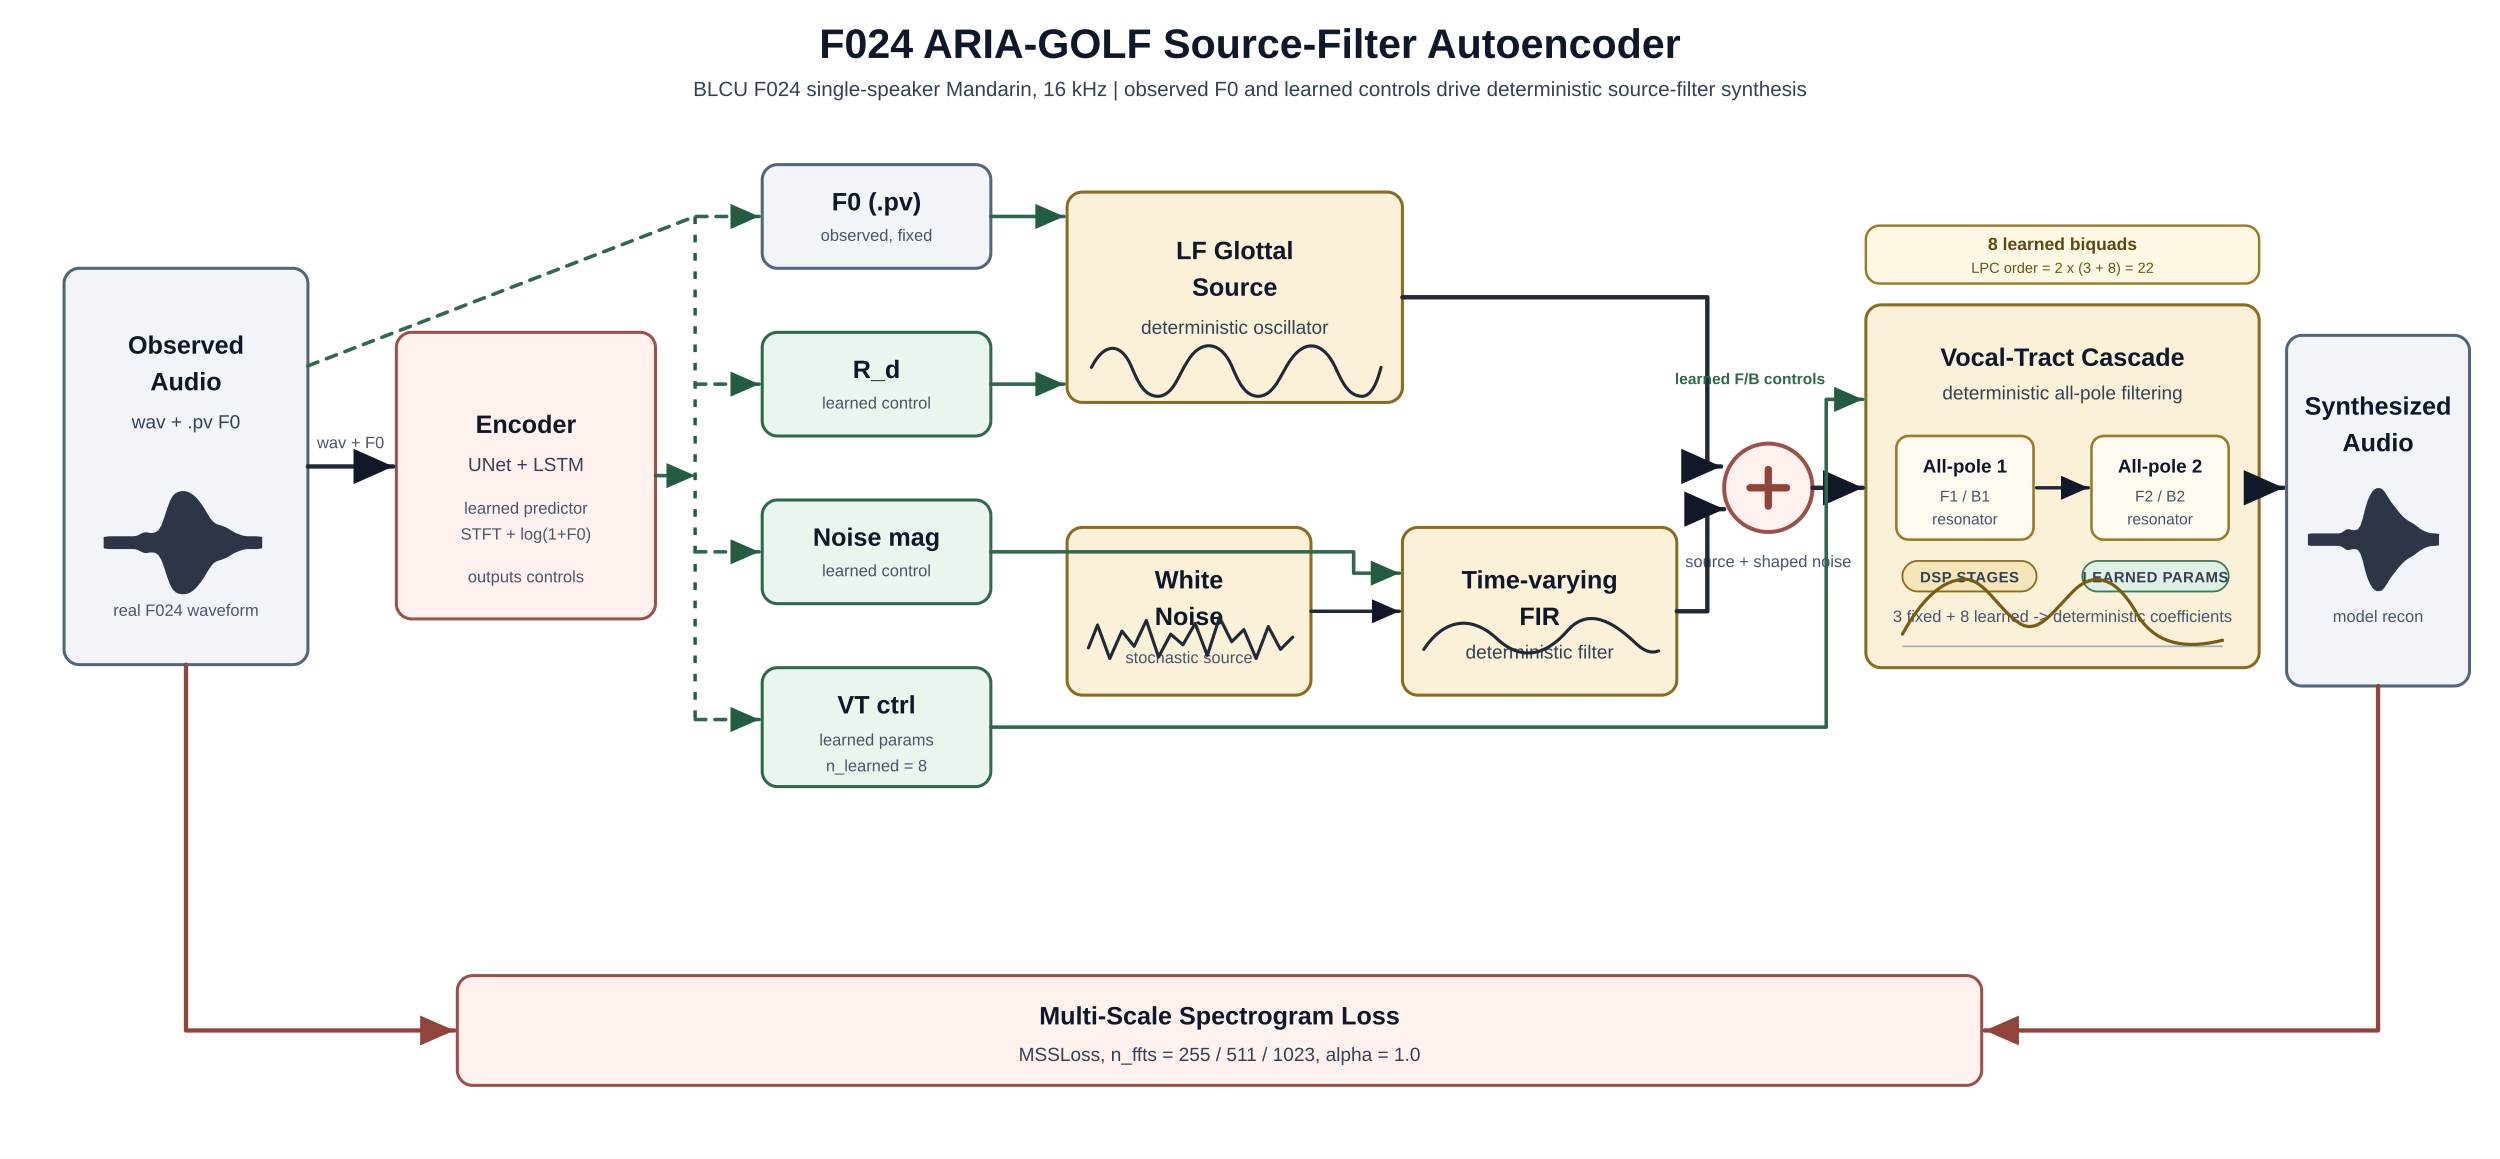
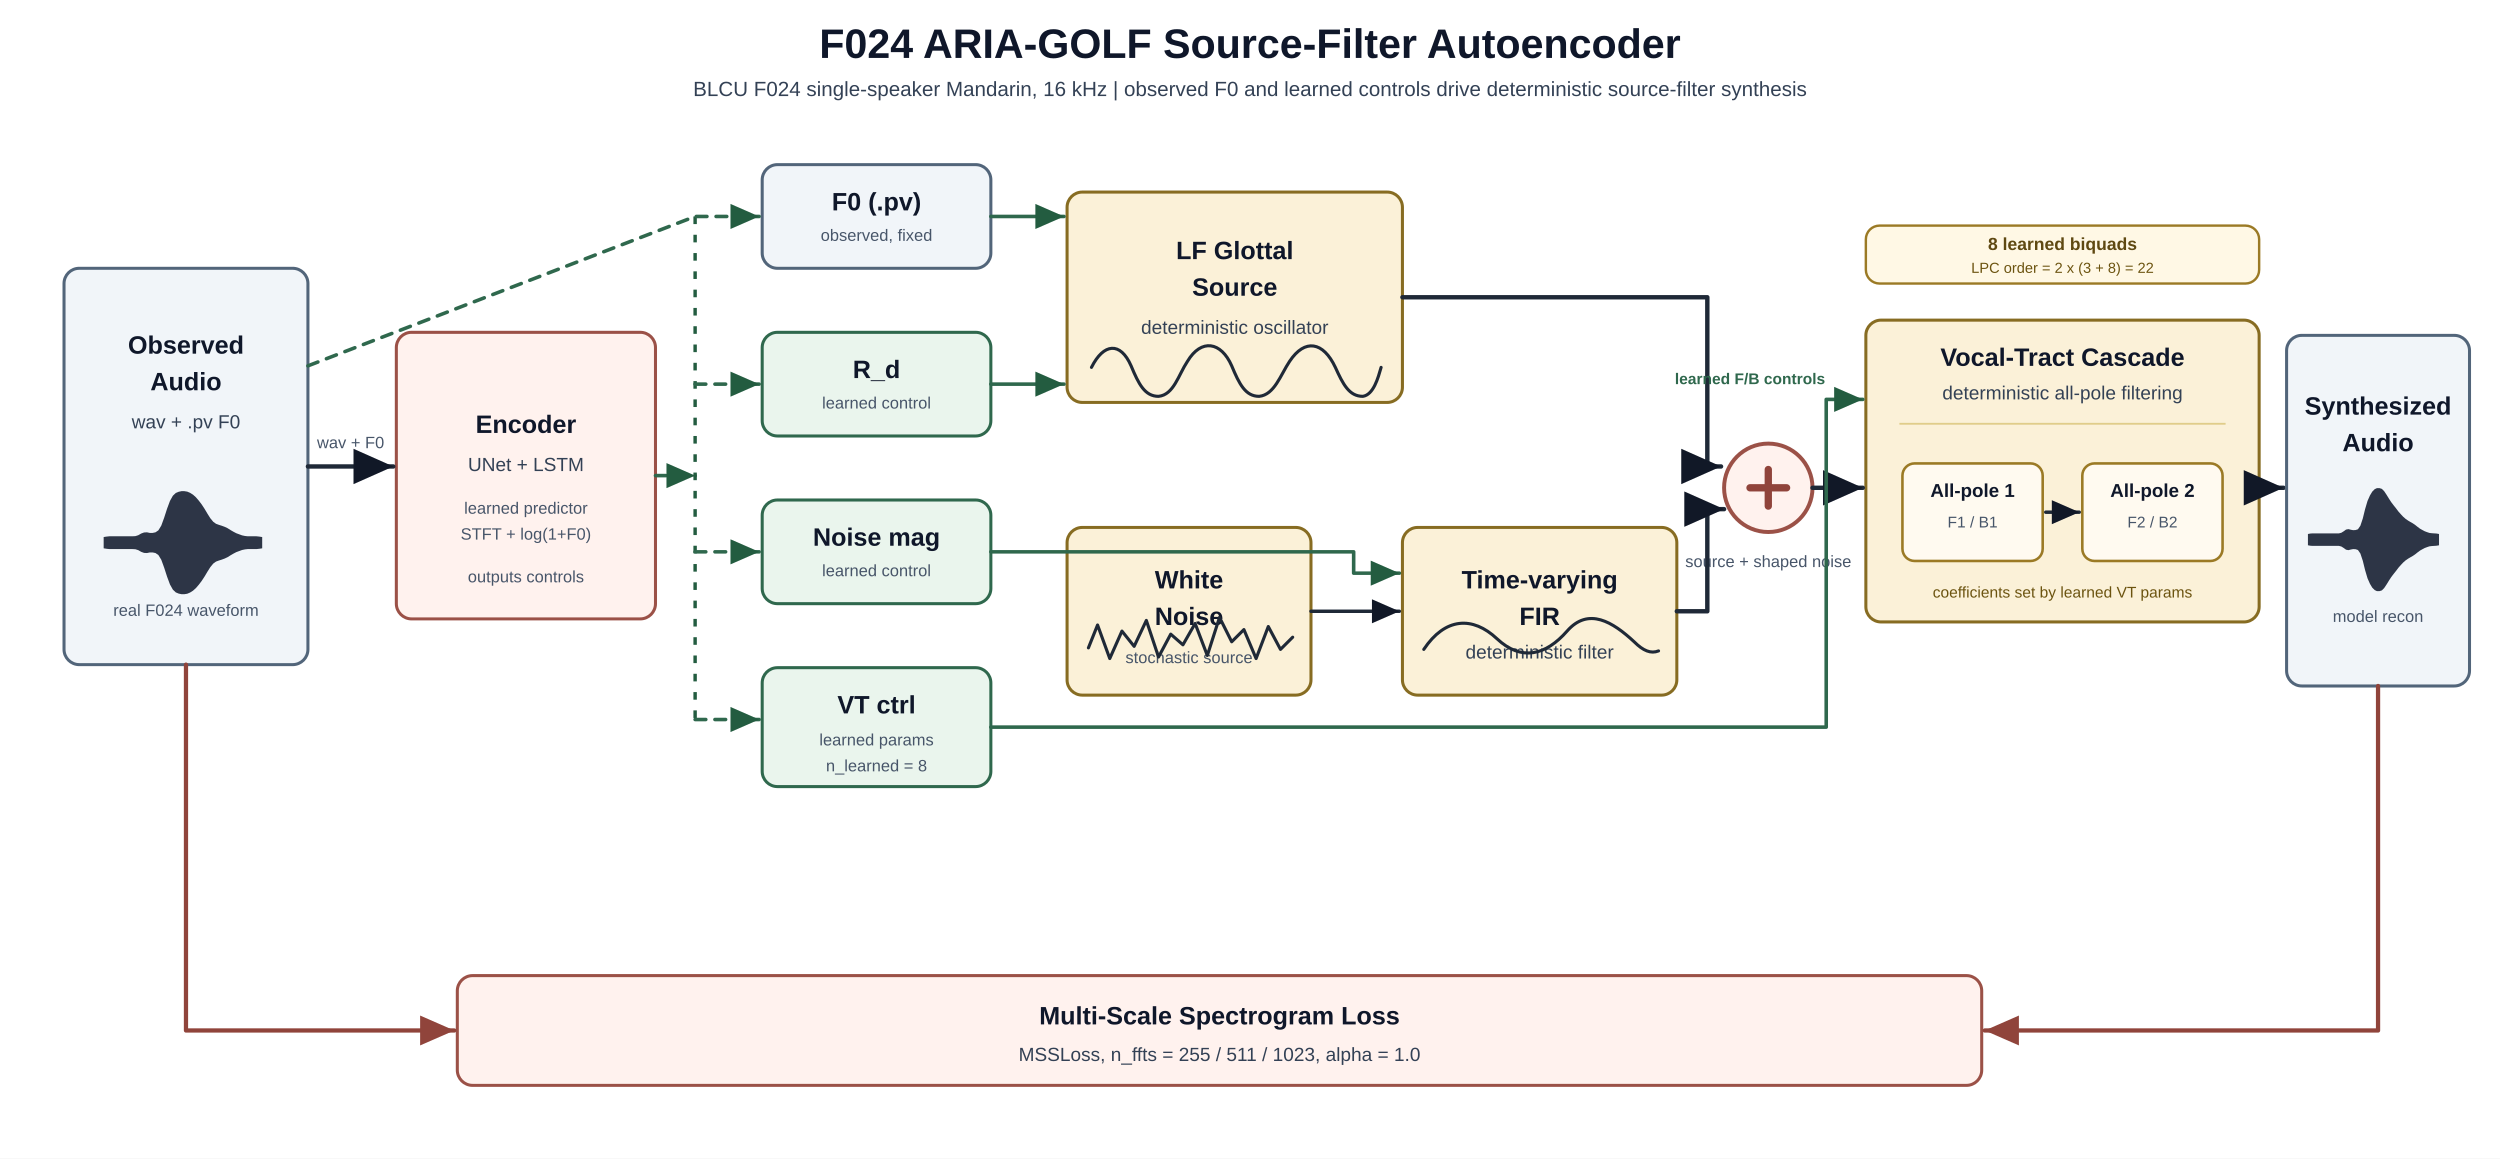
<svg xmlns="http://www.w3.org/2000/svg" viewBox="0 0 1640 760" role="img" aria-labelledby="aria-flow-title aria-flow-desc" preserveAspectRatio="xMidYMid meet" class="architecture-diagram">
  <defs>
    <style>
      text { font-family: "Avenir Next", "Helvetica Neue", Arial, sans-serif; fill: #111827; letter-spacing: 0; text-rendering: geometricPrecision; }
      .title { font-size: 27px; font-weight: 600; fill: #0f172a; }
      .subtitle { font-size: 13.5px; font-weight: 500; fill: #334155; }
      .label { font-size: 16.5px; font-weight: 600; fill: #0f172a; }
      .small { font-size: 12.5px; font-weight: 500; fill: #334155; }
      .tiny { font-size: 10.8px; font-weight: 500; fill: #475569; }
      .box { stroke-width: 2; rx: 10; }
      .signal { fill: #f1f5f9; stroke: #52657a; }
      .neural { fill: #fff2ee; stroke: #9b5147; }
      .dsp { fill: #fbf1d8; stroke: #876c22; }
      .control { fill: #eaf5ed; stroke: #2f684d; }
      .observed { fill: #f1f5f9; stroke: #52657a; }
      .sum { fill: #fff2ee; stroke: #9b5147; }
      .loss { fill: #fff2ee; stroke: #9b5147; }
      .innerDsp { fill: #fffaf0; stroke: #9b7a25; stroke-width: 1.7; }
      .innerControl { fill: #f2fbf4; stroke: #3f7a5b; stroke-width: 1.5; }
      .stageLabel { font-size: 12.3px; font-weight: 600; fill: #0f172a; }
      .stageTiny { font-size: 10.2px; font-weight: 500; fill: #475569; }
-       .chipLearned { fill: #dff0e4; stroke: #3f7a5b; stroke-width: 1.2; }
-       .chipDsp { fill: #f5e6ba; stroke: #8a6d21; stroke-width: 1.2; }
-       .chipText { font-size: 9.8px; font-weight: 600; fill: #334155; letter-spacing: .03em; }
      .ctrlNote { font-size: 10.2px; font-weight: 600; fill: #2f684d; }
      .orderCallout { fill: #fff8e5; stroke: #9b7a25; stroke-width: 1.6; }
      .orderText { font-size: 11.5px; font-weight: 600; fill: #5f4912; }
      .orderTiny { font-size: 9.6px; font-weight: 500; fill: #6b530f; }
      .arrow { stroke: #1f2937; stroke-width: 2.9; fill: none; marker-end: url(#aria-flow-arrowBlack); stroke-linecap: round; stroke-linejoin: round; }
      .arrowThin { stroke: #1f2937; stroke-width: 2.25; fill: none; marker-end: url(#aria-flow-arrowBlackSmall); stroke-linecap: round; stroke-linejoin: round; }
      .arrowCtrl { stroke: #2f684d; stroke-width: 2.35; fill: none; marker-end: url(#aria-flow-arrowGreen); stroke-linecap: round; stroke-linejoin: round; }
      .arrowLoss { stroke: #90443b; stroke-width: 2.8; fill: none; marker-end: url(#aria-flow-arrowRed); stroke-linecap: round; stroke-linejoin: round; }
      .dash { stroke-dasharray: 7 6; }
      .waveFill { fill: #172033; opacity: .9; }
      .signalLine { stroke: #1f2937; stroke-width: 2.05; fill: none; stroke-linecap: round; stroke-linejoin: round; }
-       .response { stroke: #785c14; stroke-width: 2.1; fill: none; stroke-linecap: round; stroke-linejoin: round; }
-       .axis { stroke: #94a3b8; stroke-width: 1.15; opacity: .85; }
+       .stageNote { font-size: 10.2px; font-weight: 500; fill: #6b530f; }
+       .stageDivider { stroke: #ddc982; stroke-width: 1.2; opacity: .9; }
    </style>
    <marker id="aria-flow-arrowBlack" markerWidth="12" markerHeight="12" refX="9" refY="4" orient="auto" markerUnits="strokeWidth">
      <path d="M0,0 L9,4 L0,8 Z" fill="#111827" />
    </marker>
    <marker id="aria-flow-arrowBlackSmall" markerWidth="10" markerHeight="10" refX="8" refY="3.5" orient="auto" markerUnits="strokeWidth">
      <path d="M0,0 L8,3.5 L0,7 Z" fill="#111827" />
    </marker>
    <marker id="aria-flow-arrowGreen" markerWidth="10" markerHeight="10" refX="8" refY="3.5" orient="auto" markerUnits="strokeWidth">
      <path d="M0,0 L8,3.5 L0,7 Z" fill="#235c40" />
    </marker>
    <marker id="aria-flow-arrowRed" markerWidth="10" markerHeight="10" refX="8" refY="3.5" orient="auto" markerUnits="strokeWidth">
      <path d="M0,0 L8,3.5 L0,7 Z" fill="#90443b" />
    </marker>
  </defs>
  <rect width="1640" height="760" fill="#ffffff" />
  <text x="820" y="38" class="title" text-anchor="middle">F024 ARIA-GOLF Source-Filter Autoencoder</text>
  <text x="820" y="63" class="subtitle" text-anchor="middle">BLCU F024 single-speaker Mandarin, 16 kHz | observed F0 and learned controls drive deterministic source-filter synthesis</text>
  <g id="observed-audio">
    <rect x="42" y="176" width="160" height="260" class="box signal" rx="10" />
    <text x="122" y="232" class="label" text-anchor="middle">Observed</text>
    <text x="122" y="256" class="label" text-anchor="middle">Audio</text>
    <text x="122" y="281" class="small" text-anchor="middle">wav + .pv F0</text>
    <path class="waveFill" d="M68.0,352.3 L69.9,352.0 L71.8,351.8 L73.7,351.8 L75.6,351.8 L77.5,351.8 L79.3,351.8 L81.2,351.8 L83.1,351.8 L85.0,351.8 L86.9,351.8 L88.8,351.7 L90.7,351.1 L92.6,350.0 L94.5,349.3 L96.4,349.2 L98.3,349.6 L100.1,349.6 L102.0,349.2 L103.9,347.9 L105.8,344.8 L107.7,339.6 L109.6,333.7 L111.5,328.6 L113.4,325.2 L115.3,323.4 L117.2,322.6 L119.1,322.2 L120.9,322.2 L122.8,322.5 L124.7,323.3 L126.6,324.5 L128.5,326.2 L130.4,328.4 L132.3,330.9 L134.2,333.8 L136.1,337.0 L138.0,340.0 L139.9,342.3 L141.7,343.6 L143.6,344.3 L145.5,344.9 L147.4,345.6 L149.3,346.5 L151.2,347.7 L153.1,348.8 L155.0,349.8 L156.9,350.5 L158.8,351.2 L160.7,351.6 L162.5,351.8 L164.4,351.8 L166.3,351.8 L168.2,351.8 L170.1,352.0 L172.0,352.3 L172.0,359.7 L170.1,360.0 L168.2,360.2 L166.3,360.2 L164.4,360.2 L162.5,360.2 L160.7,360.4 L158.8,360.8 L156.9,361.5 L155.0,362.2 L153.1,363.2 L151.2,364.3 L149.3,365.5 L147.4,366.4 L145.5,367.1 L143.6,367.7 L141.7,368.4 L139.9,369.7 L138.0,372.0 L136.1,375.0 L134.2,378.2 L132.3,381.1 L130.4,383.6 L128.5,385.8 L126.6,387.5 L124.7,388.7 L122.8,389.5 L120.9,389.8 L119.1,389.8 L117.2,389.4 L115.3,388.6 L113.4,386.8 L111.5,383.4 L109.6,378.3 L107.7,372.4 L105.8,367.2 L103.9,364.1 L102.0,362.8 L100.1,362.4 L98.3,362.4 L96.4,362.8 L94.5,362.7 L92.6,362.0 L90.7,360.9 L88.8,360.3 L86.9,360.2 L85.0,360.2 L83.1,360.2 L81.2,360.2 L79.3,360.2 L77.5,360.2 L75.6,360.2 L73.7,360.2 L71.8,360.2 L69.9,360.0 L68.0,359.7 Z" />
    <text x="122" y="404" class="tiny" text-anchor="middle">real F024 waveform</text>
  </g>
  <g id="encoder">
    <rect x="260" y="218" width="170" height="188" class="box neural" rx="10" />
    <text x="345" y="284" class="label" text-anchor="middle">Encoder</text>
    <text x="345" y="309" class="small" text-anchor="middle">UNet + LSTM</text>
    <text x="345" y="337" class="tiny" text-anchor="middle">learned predictor</text>
    <text x="345" y="354" class="tiny" text-anchor="middle">STFT + log(1+F0)</text>
    <text x="345" y="382" class="tiny" text-anchor="middle">outputs controls</text>
  </g>
  <path class="arrow" d="M202 306 H258" />
  <text x="230" y="294" class="tiny" text-anchor="middle">wav + F0</text>
  <g id="control-bus">
    <path class="arrowCtrl dash" d="M430 312 H456" />
    <path d="M456 142 V472" stroke="#235c40" stroke-width="2.25" fill="none" stroke-dasharray="5 7" />
  </g>
  <g id="controls">
    <rect x="500" y="108" width="150" height="68" class="box observed" rx="10" />
    <text x="575" y="138" class="label" text-anchor="middle">F0 (.pv)</text>
    <text x="575" y="158" class="tiny" text-anchor="middle">observed, fixed</text>
    <rect x="500" y="218" width="150" height="68" class="box control" rx="10" />
    <text x="575" y="248" class="label" text-anchor="middle">R_d</text>
    <text x="575" y="268" class="tiny" text-anchor="middle">learned control</text>
    <rect x="500" y="328" width="150" height="68" class="box control" rx="10" />
    <text x="575" y="358" class="label" text-anchor="middle">Noise mag</text>
    <text x="575" y="378" class="tiny" text-anchor="middle">learned control</text>
    <rect x="500" y="438" width="150" height="78" class="box control" rx="10" />
    <text x="575" y="468" class="label" text-anchor="middle">VT ctrl</text>
    <text x="575" y="489" class="tiny" text-anchor="middle">learned params</text>
    <text x="575" y="506" class="tiny" text-anchor="middle">n_learned = 8</text>
  </g>
  <path class="arrowCtrl dash" d="M202 240 L456 142 H498" />
  <path class="arrowCtrl dash" d="M456 252 H498" />
  <path class="arrowCtrl dash" d="M456 362 H498" />
  <path class="arrowCtrl dash" d="M456 472 H498" />
  <g id="lf-source">
    <rect x="700" y="126" width="220" height="138" class="box dsp" rx="10" />
    <text x="810" y="170" class="label" text-anchor="middle">LF Glottal</text>
    <text x="810" y="194" class="label" text-anchor="middle">Source</text>
    <text x="810" y="219" class="small" text-anchor="middle">deterministic oscillator</text>
    <path class="signalLine" d="M716 241 C724 225 735 224 742 240 C747 252 751 260 760 260 C770 259 773 246 779 237 C788 222 801 224 808 240 C813 252 817 260 826 260 C836 259 840 246 846 237 C856 222 868 224 876 241 C881 252 885 260 894 260 C901 259 904 248 906 241" />
  </g>
  <path class="arrowCtrl" d="M650 142 H698" />
  <path class="arrowCtrl" d="M650 252 H698" />
  <g id="noise-source">
    <rect x="700" y="346" width="160" height="110" class="box dsp" rx="10" />
    <text x="780" y="386" class="label" text-anchor="middle">White</text>
    <text x="780" y="410" class="label" text-anchor="middle">Noise</text>
    <text x="780" y="435" class="tiny" text-anchor="middle">stochastic source</text>
    <path class="signalLine" d="M714 425 L720 410 L728 432 L736 414 L744 424 L752 407 L760 431 L768 416 L776 423 L784 409 L792 430 L800 405 L808 421 L816 413 L824 432 L832 411 L840 426 L848 418" />
  </g>
  <g id="noise-filter">
    <rect x="920" y="346" width="180" height="110" class="box dsp" rx="10" />
    <text x="1010" y="386" class="label" text-anchor="middle">Time-varying</text>
    <text x="1010" y="410" class="label" text-anchor="middle">FIR</text>
    <text x="1010" y="432" class="small" text-anchor="middle">deterministic filter</text>
    <path class="signalLine" d="M934 426 C948 405 966 404 982 419 C998 434 1014 430 1028 414 C1042 398 1058 408 1072 421 C1078 427 1083 429 1088 427" />
  </g>
  <path class="arrowThin" d="M860 401 H918" />
  <path class="arrowCtrl" d="M650 362 H888 V376 H918" />
  <g id="sum">
    <circle cx="1160" cy="320" r="29" class="sum" stroke-width="2.6" />
    <path d="M1148 320 H1172 M1160 308 V332" stroke="#90443b" stroke-width="4.8" stroke-linecap="round" />
    <text x="1160" y="372" class="tiny" text-anchor="middle">source + shaped noise</text>
  </g>
  <path class="arrow" d="M920 195 H1120 V306 H1129" />
  <path class="arrow" d="M1100 401 H1120 V334 H1131" />
  <g id="lpc-order-callout">
    <rect x="1224" y="148" width="258" height="38" class="orderCallout" rx="9" />
    <text x="1353" y="164" class="orderText" text-anchor="middle">8 learned biquads</text>
    <text x="1353" y="179" class="orderTiny" text-anchor="middle">LPC order = 2 x (3 + 8) = 22</text>
  </g>
  <g id="vocal-tract">
-     <rect x="1224" y="200" width="258" height="238" class="box dsp" rx="12" />
+     <rect x="1224" y="210" width="258" height="198" class="box dsp" rx="12" />
    <text x="1353" y="240" class="label" text-anchor="middle">Vocal-Tract Cascade</text>
    <text x="1353" y="262" class="small" text-anchor="middle">deterministic all-pole filtering</text>
-     <rect x="1244" y="286" width="90" height="68" class="innerDsp" rx="8" />
-     <text x="1289" y="310" class="stageLabel" text-anchor="middle">All-pole 1</text>
-     <text x="1289" y="329" class="stageTiny" text-anchor="middle">F1 / B1</text>
-     <text x="1289" y="344" class="stageTiny" text-anchor="middle">resonator</text>
-     <rect x="1372" y="286" width="90" height="68" class="innerDsp" rx="8" />
-     <text x="1417" y="310" class="stageLabel" text-anchor="middle">All-pole 2</text>
-     <text x="1417" y="329" class="stageTiny" text-anchor="middle">F2 / B2</text>
-     <text x="1417" y="344" class="stageTiny" text-anchor="middle">resonator</text>
-     <path class="arrowThin" d="M1336 320 H1370" />
-     <rect x="1248" y="368" width="88" height="20" class="chipDsp" rx="10" />
-     <text x="1292" y="382" class="chipText" text-anchor="middle">DSP STAGES</text>
-     <rect x="1366" y="368" width="96" height="20" class="chipLearned" rx="10" />
-     <text x="1414" y="382" class="chipText" text-anchor="middle">LEARNED PARAMS</text>
-     <text x="1353" y="408" class="tiny" text-anchor="middle">3 fixed + 8 learned -&gt; deterministic coefficients</text>
-     <line class="axis" x1="1248" y1="424" x2="1458" y2="424" />
-     <path class="response" d="M1248 416 C1260 394 1274 380 1289 380 C1302 380 1311 400 1325 409 C1338 417 1348 399 1362 386 C1377 373 1391 383 1402 403 C1414 423 1434 426 1458 420" />
+     <line class="stageDivider" x1="1246" y1="278" x2="1460" y2="278" />
+     <rect x="1248" y="304" width="92" height="64" class="innerDsp" rx="8" />
+     <text x="1294" y="326" class="stageLabel" text-anchor="middle">All-pole 1</text>
+     <text x="1294" y="346" class="stageTiny" text-anchor="middle">F1 / B1</text>
+     <rect x="1366" y="304" width="92" height="64" class="innerDsp" rx="8" />
+     <text x="1412" y="326" class="stageLabel" text-anchor="middle">All-pole 2</text>
+     <text x="1412" y="346" class="stageTiny" text-anchor="middle">F2 / B2</text>
+     <path class="arrowThin" d="M1342 336 H1364" />
+     <text x="1353" y="392" class="stageNote" text-anchor="middle">coefficients set by learned VT params</text>
  </g>
  <path class="arrow" d="M1189 320 H1222" />
  <path class="arrowCtrl" d="M650 477 H1198 V262 H1222" />
  <text x="1148" y="252" class="ctrlNote" text-anchor="middle">learned F/B controls</text>
  <path class="arrow" d="M1482 320 H1498" />
  <g id="synth-audio">
    <rect x="1500" y="220" width="120" height="230" class="box signal" rx="10" />
    <text x="1560" y="272" class="label" text-anchor="middle">Synthesized</text>
    <text x="1560" y="296" class="label" text-anchor="middle">Audio</text>
    <path class="waveFill" d="M1514.0,350.3 L1515.6,350.0 L1517.1,349.9 L1518.7,349.9 L1520.3,349.9 L1521.8,349.9 L1523.4,349.9 L1524.9,349.9 L1526.5,349.9 L1528.1,349.9 L1529.6,349.9 L1531.2,349.9 L1532.8,349.9 L1534.3,349.9 L1535.9,349.5 L1537.5,348.5 L1539.0,347.4 L1540.6,347.1 L1542.1,347.5 L1543.7,347.8 L1545.3,347.7 L1546.8,347.2 L1548.4,344.9 L1550.0,340.1 L1551.5,334.0 L1553.1,328.6 L1554.7,325.0 L1556.2,322.5 L1557.8,320.9 L1559.3,320.2 L1560.9,320.2 L1562.5,320.7 L1564.0,322.2 L1565.6,324.6 L1567.2,327.2 L1568.7,329.5 L1570.3,331.6 L1571.9,333.6 L1573.4,335.6 L1575.0,337.4 L1576.5,339.0 L1578.1,340.4 L1579.7,341.5 L1581.2,342.4 L1582.8,343.3 L1584.4,344.4 L1585.9,345.6 L1587.5,346.8 L1589.1,347.7 L1590.6,348.5 L1592.2,349.1 L1593.7,349.6 L1595.3,349.8 L1596.9,349.9 L1598.4,350.0 L1600.0,350.3 L1600.0,357.7 L1598.4,358.0 L1596.9,358.1 L1595.3,358.2 L1593.7,358.4 L1592.2,358.9 L1590.6,359.5 L1589.1,360.3 L1587.5,361.2 L1585.9,362.4 L1584.4,363.6 L1582.8,364.7 L1581.2,365.6 L1579.7,366.5 L1578.1,367.6 L1576.5,369.0 L1575.0,370.6 L1573.4,372.4 L1571.9,374.4 L1570.3,376.4 L1568.7,378.5 L1567.2,380.8 L1565.6,383.4 L1564.0,385.8 L1562.5,387.3 L1560.9,387.8 L1559.3,387.8 L1557.8,387.1 L1556.2,385.5 L1554.7,383.0 L1553.1,379.4 L1551.5,374.0 L1550.0,367.9 L1548.4,363.1 L1546.8,360.8 L1545.3,360.3 L1543.7,360.2 L1542.1,360.5 L1540.6,360.9 L1539.0,360.6 L1537.5,359.5 L1535.9,358.5 L1534.3,358.1 L1532.8,358.1 L1531.2,358.1 L1529.6,358.1 L1528.1,358.1 L1526.5,358.1 L1524.9,358.1 L1523.4,358.1 L1521.8,358.1 L1520.3,358.1 L1518.7,358.1 L1517.1,358.1 L1515.6,358.0 L1514.0,357.7 Z" />
    <text x="1560" y="408" class="tiny" text-anchor="middle">model recon</text>
  </g>
  <g id="loss">
    <rect x="300" y="640" width="1000" height="72" class="box loss" rx="10" />
    <text x="800" y="672" class="label" text-anchor="middle">Multi-Scale Spectrogram Loss</text>
    <text x="800" y="696" class="small" text-anchor="middle">MSSLoss, n_ffts = 255 / 511 / 1023, alpha = 1.0</text>
  </g>
  <path class="arrowLoss" d="M122 436 V676 H298" />
  <path class="arrowLoss" d="M1560 450 V676 H1302" />
</svg>
